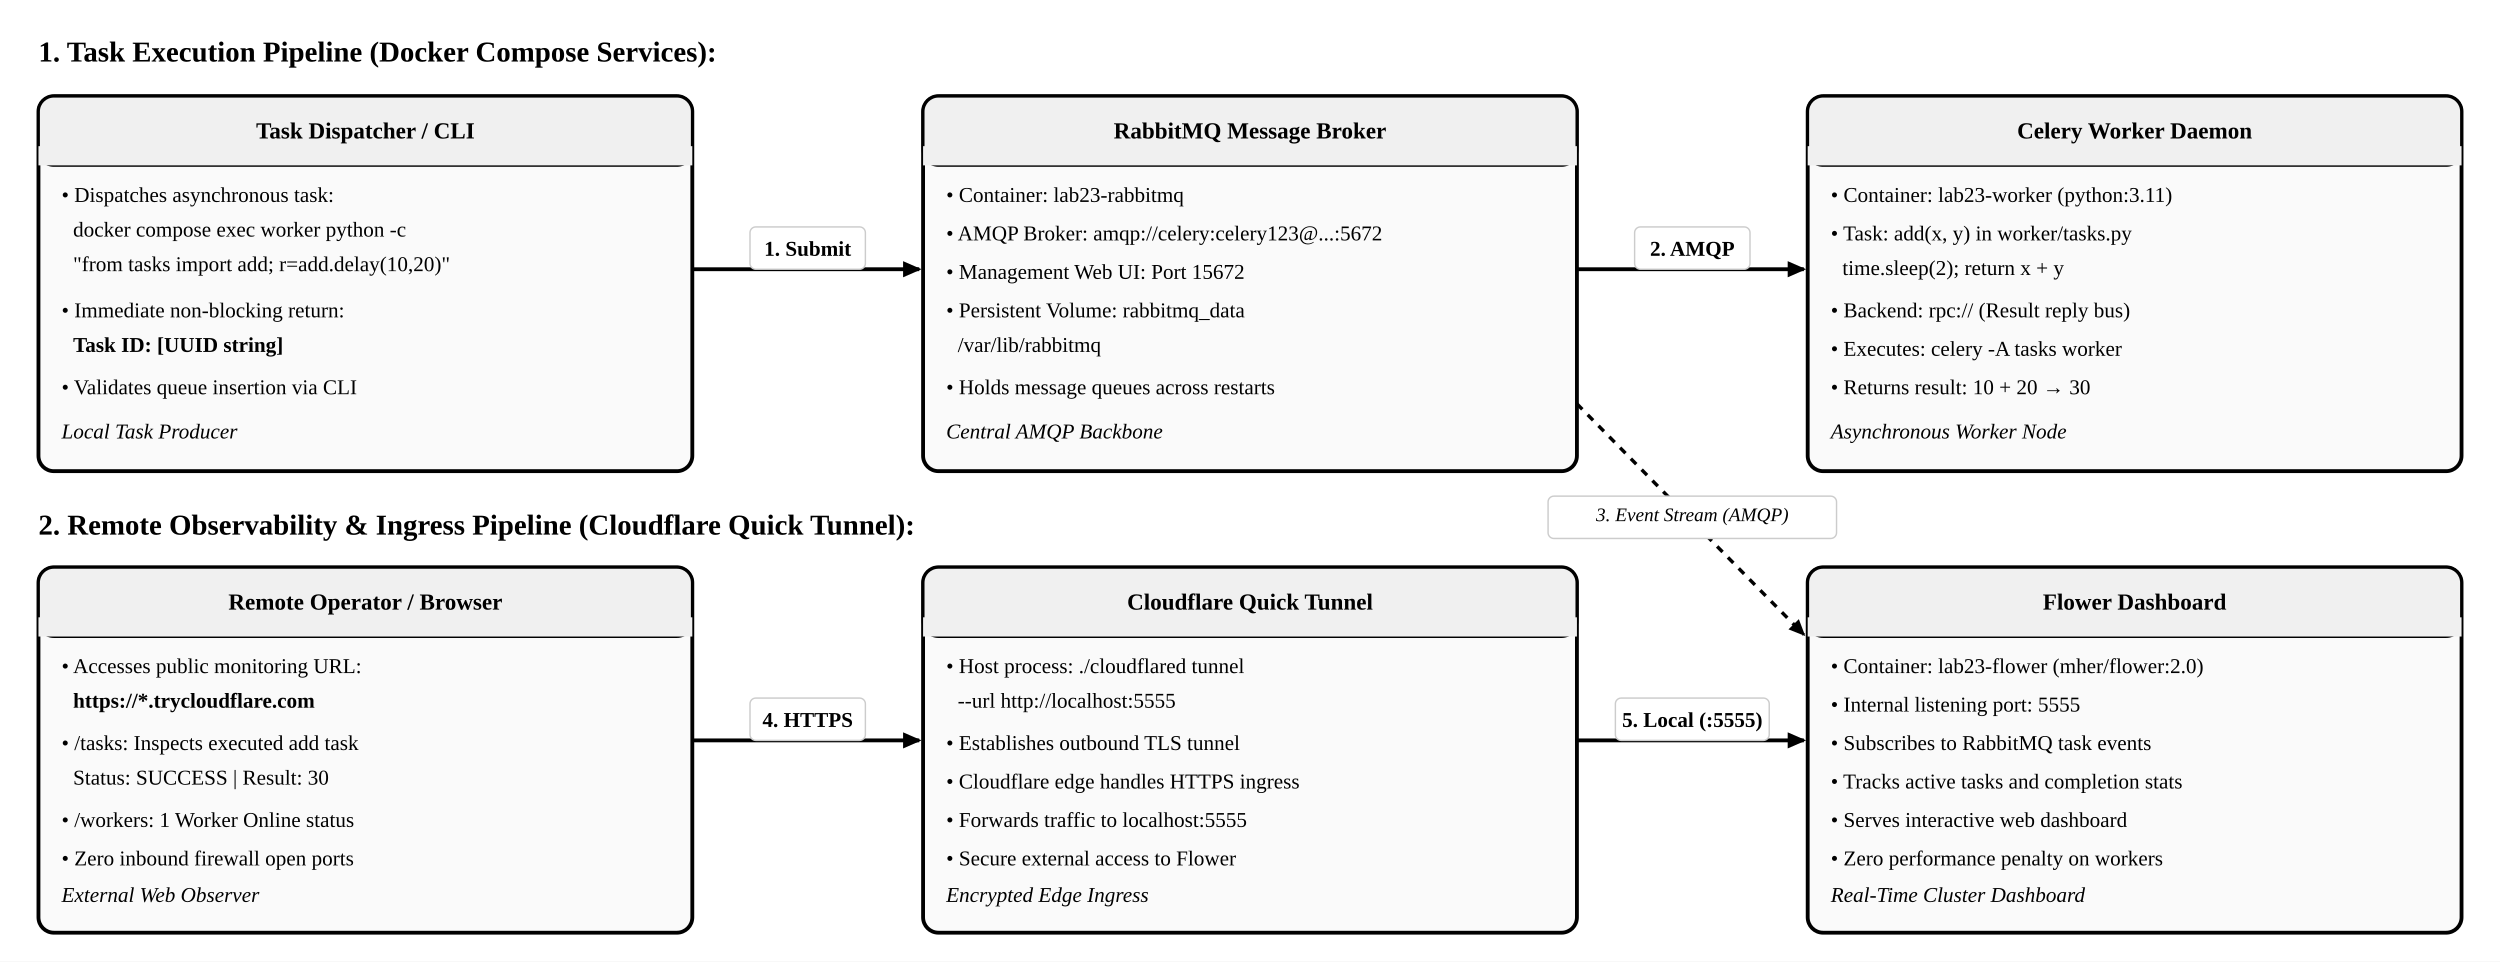
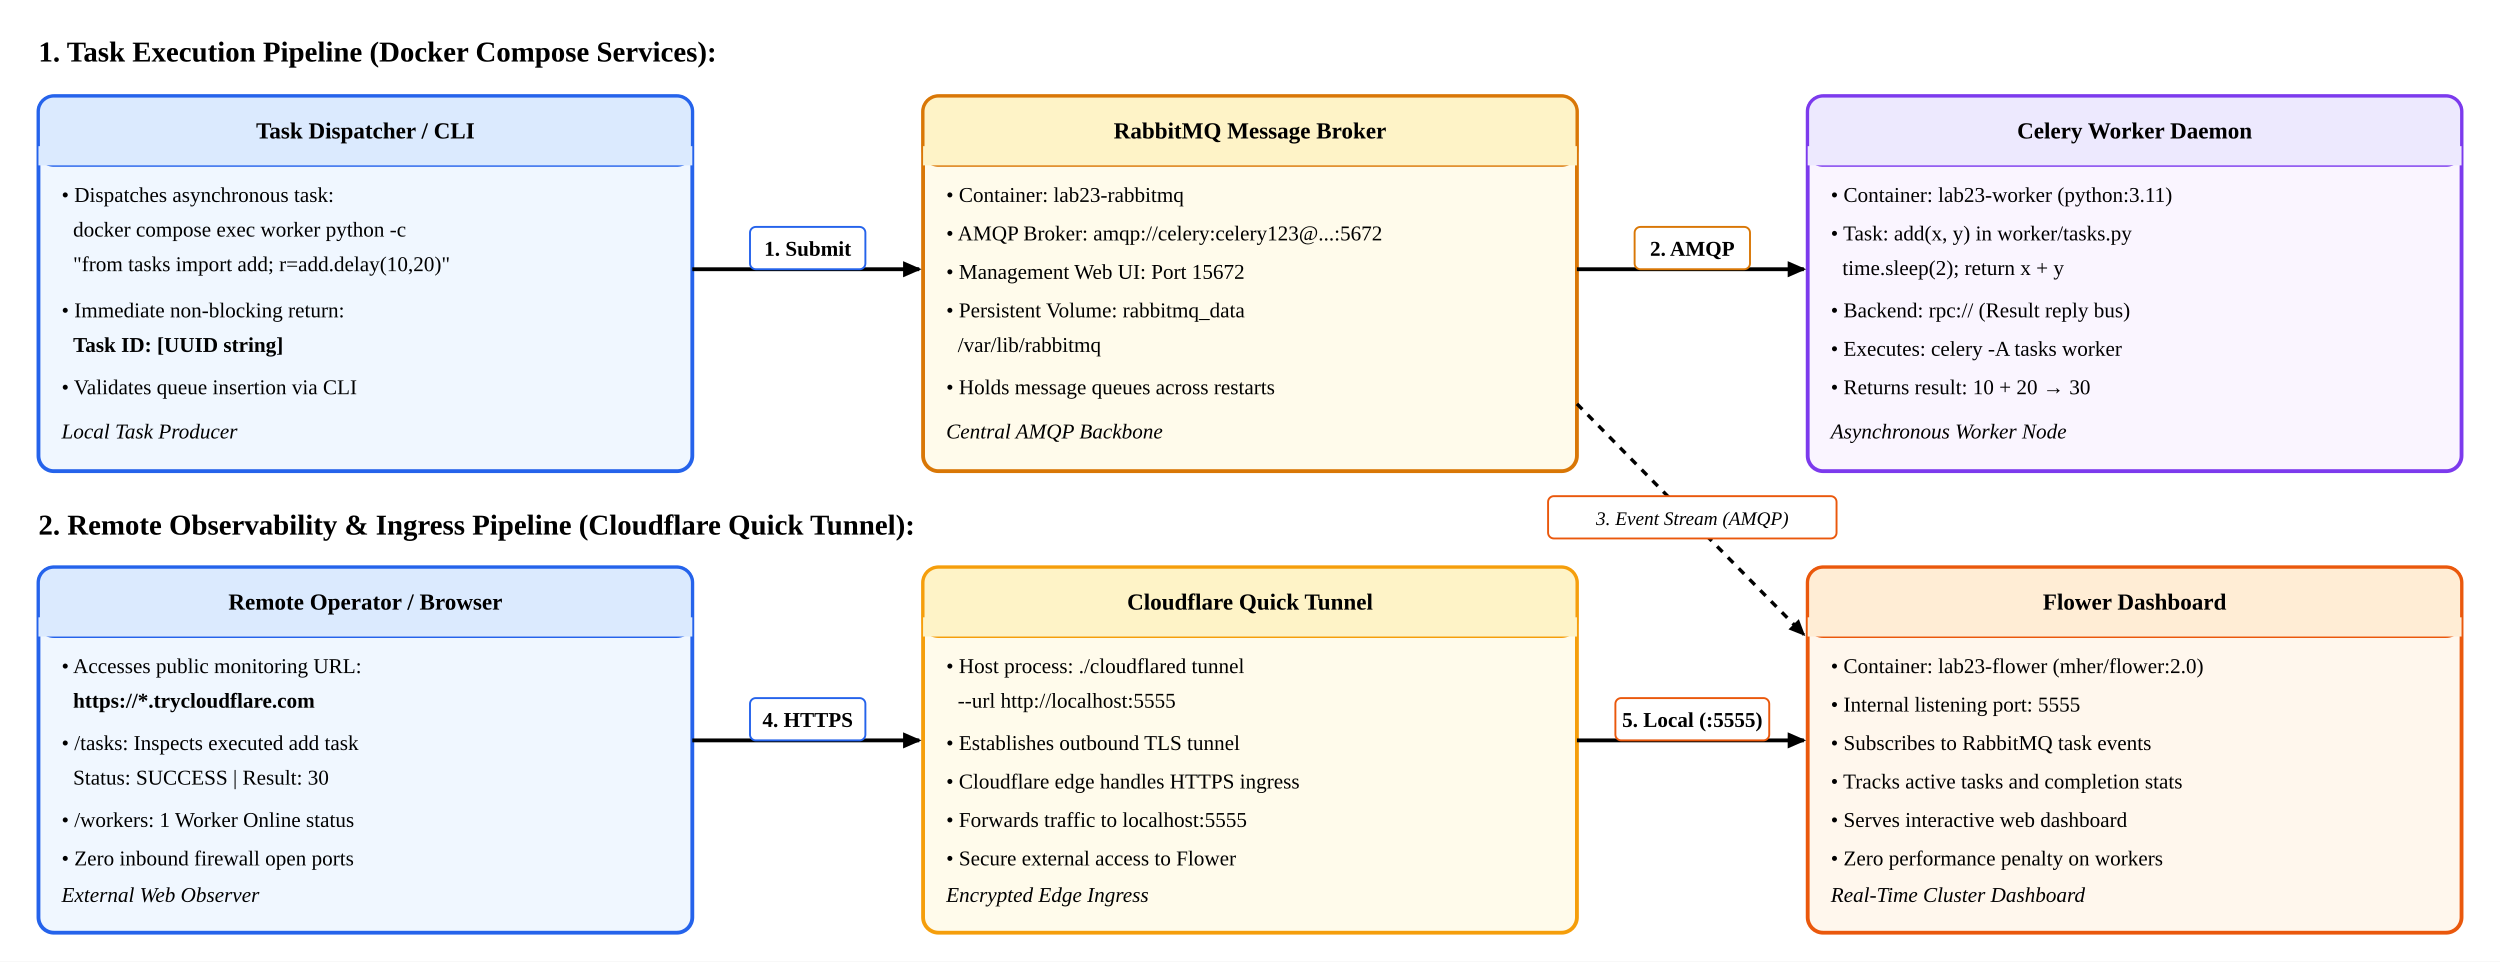
<svg xmlns="http://www.w3.org/2000/svg" viewBox="0 0 1300 500" width="1300" height="500">
  <defs>
    <style>
      text {
        font-family: "Times New Roman", Times, "Liberation Serif", serif;
        fill: #000000;
      }
      .title-text {
        font-size: 15px;
        font-weight: bold;
        fill: #000000;
      }
      .subtitle-text {
        font-size: 11px;
        font-style: italic;
        fill: #000000;
      }
      .section-heading {
        font-size: 12px;
        font-weight: bold;
        fill: #000000;
      }
      .code-font {
        font-family: "Times New Roman", Times, "Liberation Serif", serif;
        font-size: 11px;
        fill: #000000;
      }
      .body-text {
        font-size: 11px;
        fill: #000000;
      }
      .arrow-label {
        font-size: 11px;
        font-weight: bold;
        fill: #000000;
      }
      .arrow-sub {
        font-size: 10px;
        font-style: italic;
        fill: #000000;
      }
      .flow-step-title {
        font-size: 12px;
        font-weight: bold;
        fill: #000000;
      }
      .flow-step-sub {
        font-size: 11px;
        font-style: italic;
        fill: #000000;
      }
    </style>
    <marker id="arr-black" viewBox="0 0 10 10" refX="7" refY="5" markerWidth="6" markerHeight="6" orient="auto-start-reverse">
      <path d="M 0 1.5 L 8 5 L 0 8.5 z" fill="#000000" />
    </marker>
  </defs>
  <rect width="100%" height="100%" fill="#ffffff" />
  <text x="20" y="32" class="title-text">1. Task Execution Pipeline (Docker Compose Services):</text>
  <g transform="translate(20, 50)">
-     <rect width="340" height="195" rx="8" fill="#fafafa" stroke="#000000" stroke-width="2" />
-     <rect width="340" height="36" rx="8" fill="#f0f0f0" stroke="#000000" stroke-width="1.5" />
-     <rect y="26" width="340" height="10" fill="#f0f0f0" />
+     <rect width="340" height="195" rx="8" fill="#f0f7ff" stroke="#2563eb" stroke-width="2" />
+     <rect width="340" height="36" rx="8" fill="#dbeafe" stroke="#2563eb" stroke-width="1.5" />
+     <rect y="26" width="340" height="10" fill="#dbeafe" />
    <text x="170" y="22" text-anchor="middle" class="section-heading">Task Dispatcher / CLI</text>
    <text x="12" y="55" class="body-text">• Dispatches asynchronous task:</text>
    <text x="18" y="73" class="code-font">docker compose exec worker python -c</text>
    <text x="18" y="91" class="code-font">"from tasks import add; r=add.delay(10,20)"</text>
    <text x="12" y="115" class="body-text">• Immediate non-blocking return:</text>
    <text x="18" y="133" class="code-font" font-weight="bold">Task ID: [UUID string]</text>
    <text x="12" y="155" class="body-text">• Validates queue insertion via CLI</text>
    <text x="12" y="178" class="subtitle-text">Local Task Producer</text>
  </g>
  <g transform="translate(480, 50)">
-     <rect width="340" height="195" rx="8" fill="#fafafa" stroke="#000000" stroke-width="2" />
-     <rect width="340" height="36" rx="8" fill="#f0f0f0" stroke="#000000" stroke-width="1.5" />
-     <rect y="26" width="340" height="10" fill="#f0f0f0" />
+     <rect width="340" height="195" rx="8" fill="#fffbeb" stroke="#d97706" stroke-width="2" />
+     <rect width="340" height="36" rx="8" fill="#fef3c7" stroke="#d97706" stroke-width="1.5" />
+     <rect y="26" width="340" height="10" fill="#fef3c7" />
    <text x="170" y="22" text-anchor="middle" class="section-heading">RabbitMQ Message Broker</text>
    <text x="12" y="55" class="body-text">• Container: lab23-rabbitmq</text>
    <text x="12" y="75" class="body-text">• AMQP Broker: amqp://celery:celery123@...:5672</text>
    <text x="12" y="95" class="body-text">• Management Web UI: Port 15672</text>
    <text x="12" y="115" class="body-text">• Persistent Volume: rabbitmq_data</text>
    <text x="18" y="133" class="code-font">/var/lib/rabbitmq</text>
    <text x="12" y="155" class="body-text">• Holds message queues across restarts</text>
    <text x="12" y="178" class="subtitle-text">Central AMQP Backbone</text>
  </g>
  <g transform="translate(940, 50)">
-     <rect width="340" height="195" rx="8" fill="#fafafa" stroke="#000000" stroke-width="2" />
-     <rect width="340" height="36" rx="8" fill="#f0f0f0" stroke="#000000" stroke-width="1.5" />
-     <rect y="26" width="340" height="10" fill="#f0f0f0" />
+     <rect width="340" height="195" rx="8" fill="#faf5ff" stroke="#7c3aed" stroke-width="2" />
+     <rect width="340" height="36" rx="8" fill="#ede9fe" stroke="#7c3aed" stroke-width="1.5" />
+     <rect y="26" width="340" height="10" fill="#ede9fe" />
    <text x="170" y="22" text-anchor="middle" class="section-heading">Celery Worker Daemon</text>
    <text x="12" y="55" class="body-text">• Container: lab23-worker (python:3.11)</text>
    <text x="12" y="75" class="body-text">• Task: add(x, y) in worker/tasks.py</text>
    <text x="18" y="93" class="code-font">time.sleep(2); return x + y</text>
    <text x="12" y="115" class="body-text">• Backend: rpc:// (Result reply bus)</text>
    <text x="12" y="135" class="body-text">• Executes: celery -A tasks worker</text>
    <text x="12" y="155" class="body-text">• Returns result: 10 + 20 → 30</text>
    <text x="12" y="178" class="subtitle-text">Asynchronous Worker Node</text>
  </g>
  <line x1="360" y1="140" x2="478" y2="140" stroke="#000000" stroke-width="2" marker-end="url(#arr-black)" />
-   <rect x="390" y="118" width="60" height="22" rx="3" fill="#ffffff" stroke="#cccccc" stroke-width="0.75" />
+   <rect x="390" y="118" width="60" height="22" rx="3" fill="#ffffff" stroke="#2563eb" stroke-width="1" />
  <text x="420" y="133" text-anchor="middle" class="arrow-label">1. Submit</text>
  <line x1="820" y1="140" x2="938" y2="140" stroke="#000000" stroke-width="2" marker-end="url(#arr-black)" />
-   <rect x="850" y="118" width="60" height="22" rx="3" fill="#ffffff" stroke="#cccccc" stroke-width="0.75" />
+   <rect x="850" y="118" width="60" height="22" rx="3" fill="#ffffff" stroke="#d97706" stroke-width="1" />
  <text x="880" y="133" text-anchor="middle" class="arrow-label">2. AMQP</text>
  <text x="20" y="278" class="title-text">2. Remote Observability &amp; Ingress Pipeline (Cloudflare Quick Tunnel):</text>
  <g transform="translate(20, 295)">
-     <rect width="340" height="190" rx="8" fill="#fafafa" stroke="#000000" stroke-width="2" />
-     <rect width="340" height="36" rx="8" fill="#f0f0f0" stroke="#000000" stroke-width="1.5" />
-     <rect y="26" width="340" height="10" fill="#f0f0f0" />
+     <rect width="340" height="190" rx="8" fill="#f0f7ff" stroke="#2563eb" stroke-width="2" />
+     <rect width="340" height="36" rx="8" fill="#dbeafe" stroke="#2563eb" stroke-width="1.5" />
+     <rect y="26" width="340" height="10" fill="#dbeafe" />
    <text x="170" y="22" text-anchor="middle" class="section-heading">Remote Operator / Browser</text>
    <text x="12" y="55" class="body-text">• Accesses public monitoring URL:</text>
    <text x="18" y="73" class="code-font" font-weight="bold">https://*.trycloudflare.com</text>
    <text x="12" y="95" class="body-text">• /tasks: Inspects executed add task</text>
    <text x="18" y="113" class="code-font">Status: SUCCESS | Result: 30</text>
    <text x="12" y="135" class="body-text">• /workers: 1 Worker Online status</text>
    <text x="12" y="155" class="body-text">• Zero inbound firewall open ports</text>
    <text x="12" y="174" class="subtitle-text">External Web Observer</text>
  </g>
  <g transform="translate(480, 295)">
-     <rect width="340" height="190" rx="8" fill="#fafafa" stroke="#000000" stroke-width="2" />
-     <rect width="340" height="36" rx="8" fill="#f0f0f0" stroke="#000000" stroke-width="1.5" />
-     <rect y="26" width="340" height="10" fill="#f0f0f0" />
+     <rect width="340" height="190" rx="8" fill="#fffbeb" stroke="#f59e0b" stroke-width="2" />
+     <rect width="340" height="36" rx="8" fill="#fef3c7" stroke="#f59e0b" stroke-width="1.5" />
+     <rect y="26" width="340" height="10" fill="#fef3c7" />
    <text x="170" y="22" text-anchor="middle" class="section-heading">Cloudflare Quick Tunnel</text>
    <text x="12" y="55" class="body-text">• Host process: ./cloudflared tunnel</text>
    <text x="18" y="73" class="code-font">--url http://localhost:5555</text>
    <text x="12" y="95" class="body-text">• Establishes outbound TLS tunnel</text>
    <text x="12" y="115" class="body-text">• Cloudflare edge handles HTTPS ingress</text>
    <text x="12" y="135" class="body-text">• Forwards traffic to localhost:5555</text>
    <text x="12" y="155" class="body-text">• Secure external access to Flower</text>
    <text x="12" y="174" class="subtitle-text">Encrypted Edge Ingress</text>
  </g>
  <g transform="translate(940, 295)">
-     <rect width="340" height="190" rx="8" fill="#fafafa" stroke="#000000" stroke-width="2" />
-     <rect width="340" height="36" rx="8" fill="#f0f0f0" stroke="#000000" stroke-width="1.5" />
-     <rect y="26" width="340" height="10" fill="#f0f0f0" />
+     <rect width="340" height="190" rx="8" fill="#fff7ed" stroke="#ea580c" stroke-width="2" />
+     <rect width="340" height="36" rx="8" fill="#ffedd5" stroke="#ea580c" stroke-width="1.5" />
+     <rect y="26" width="340" height="10" fill="#ffedd5" />
    <text x="170" y="22" text-anchor="middle" class="section-heading">Flower Dashboard</text>
    <text x="12" y="55" class="body-text">• Container: lab23-flower (mher/flower:2.0)</text>
    <text x="12" y="75" class="body-text">• Internal listening port: 5555</text>
    <text x="12" y="95" class="body-text">• Subscribes to RabbitMQ task events</text>
    <text x="12" y="115" class="body-text">• Tracks active tasks and completion stats</text>
    <text x="12" y="135" class="body-text">• Serves interactive web dashboard</text>
    <text x="12" y="155" class="body-text">• Zero performance penalty on workers</text>
    <text x="12" y="174" class="subtitle-text">Real-Time Cluster Dashboard</text>
  </g>
  <line x1="360" y1="385" x2="478" y2="385" stroke="#000000" stroke-width="2" marker-end="url(#arr-black)" />
-   <rect x="390" y="363" width="60" height="22" rx="3" fill="#ffffff" stroke="#cccccc" stroke-width="0.75" />
+   <rect x="390" y="363" width="60" height="22" rx="3" fill="#ffffff" stroke="#2563eb" stroke-width="1" />
  <text x="420" y="378" text-anchor="middle" class="arrow-label">4. HTTPS</text>
  <line x1="820" y1="385" x2="938" y2="385" stroke="#000000" stroke-width="2" marker-end="url(#arr-black)" />
-   <rect x="840" y="363" width="80" height="22" rx="3" fill="#ffffff" stroke="#cccccc" stroke-width="0.75" />
+   <rect x="840" y="363" width="80" height="22" rx="3" fill="#ffffff" stroke="#ea580c" stroke-width="1" />
  <text x="880" y="378" text-anchor="middle" class="arrow-label">5. Local (:5555)</text>
  <line x1="820" y1="210" x2="938" y2="330" stroke="#000000" stroke-width="1.8" stroke-dasharray="4,4" marker-end="url(#arr-black)" />
-   <rect x="805" y="258" width="150" height="22" rx="3" fill="#ffffff" stroke="#cccccc" stroke-width="0.75" />
-   <text x="880" y="271" text-anchor="middle" class="arrow-sub">3. Event Stream (AMQP)</text>
+   <rect x="805" y="258" width="150" height="22" rx="3" fill="#ffffff" stroke="#ea580c" stroke-width="1" />
+   <text x="880" y="273" text-anchor="middle" class="arrow-sub">3. Event Stream (AMQP)</text>
</svg>
